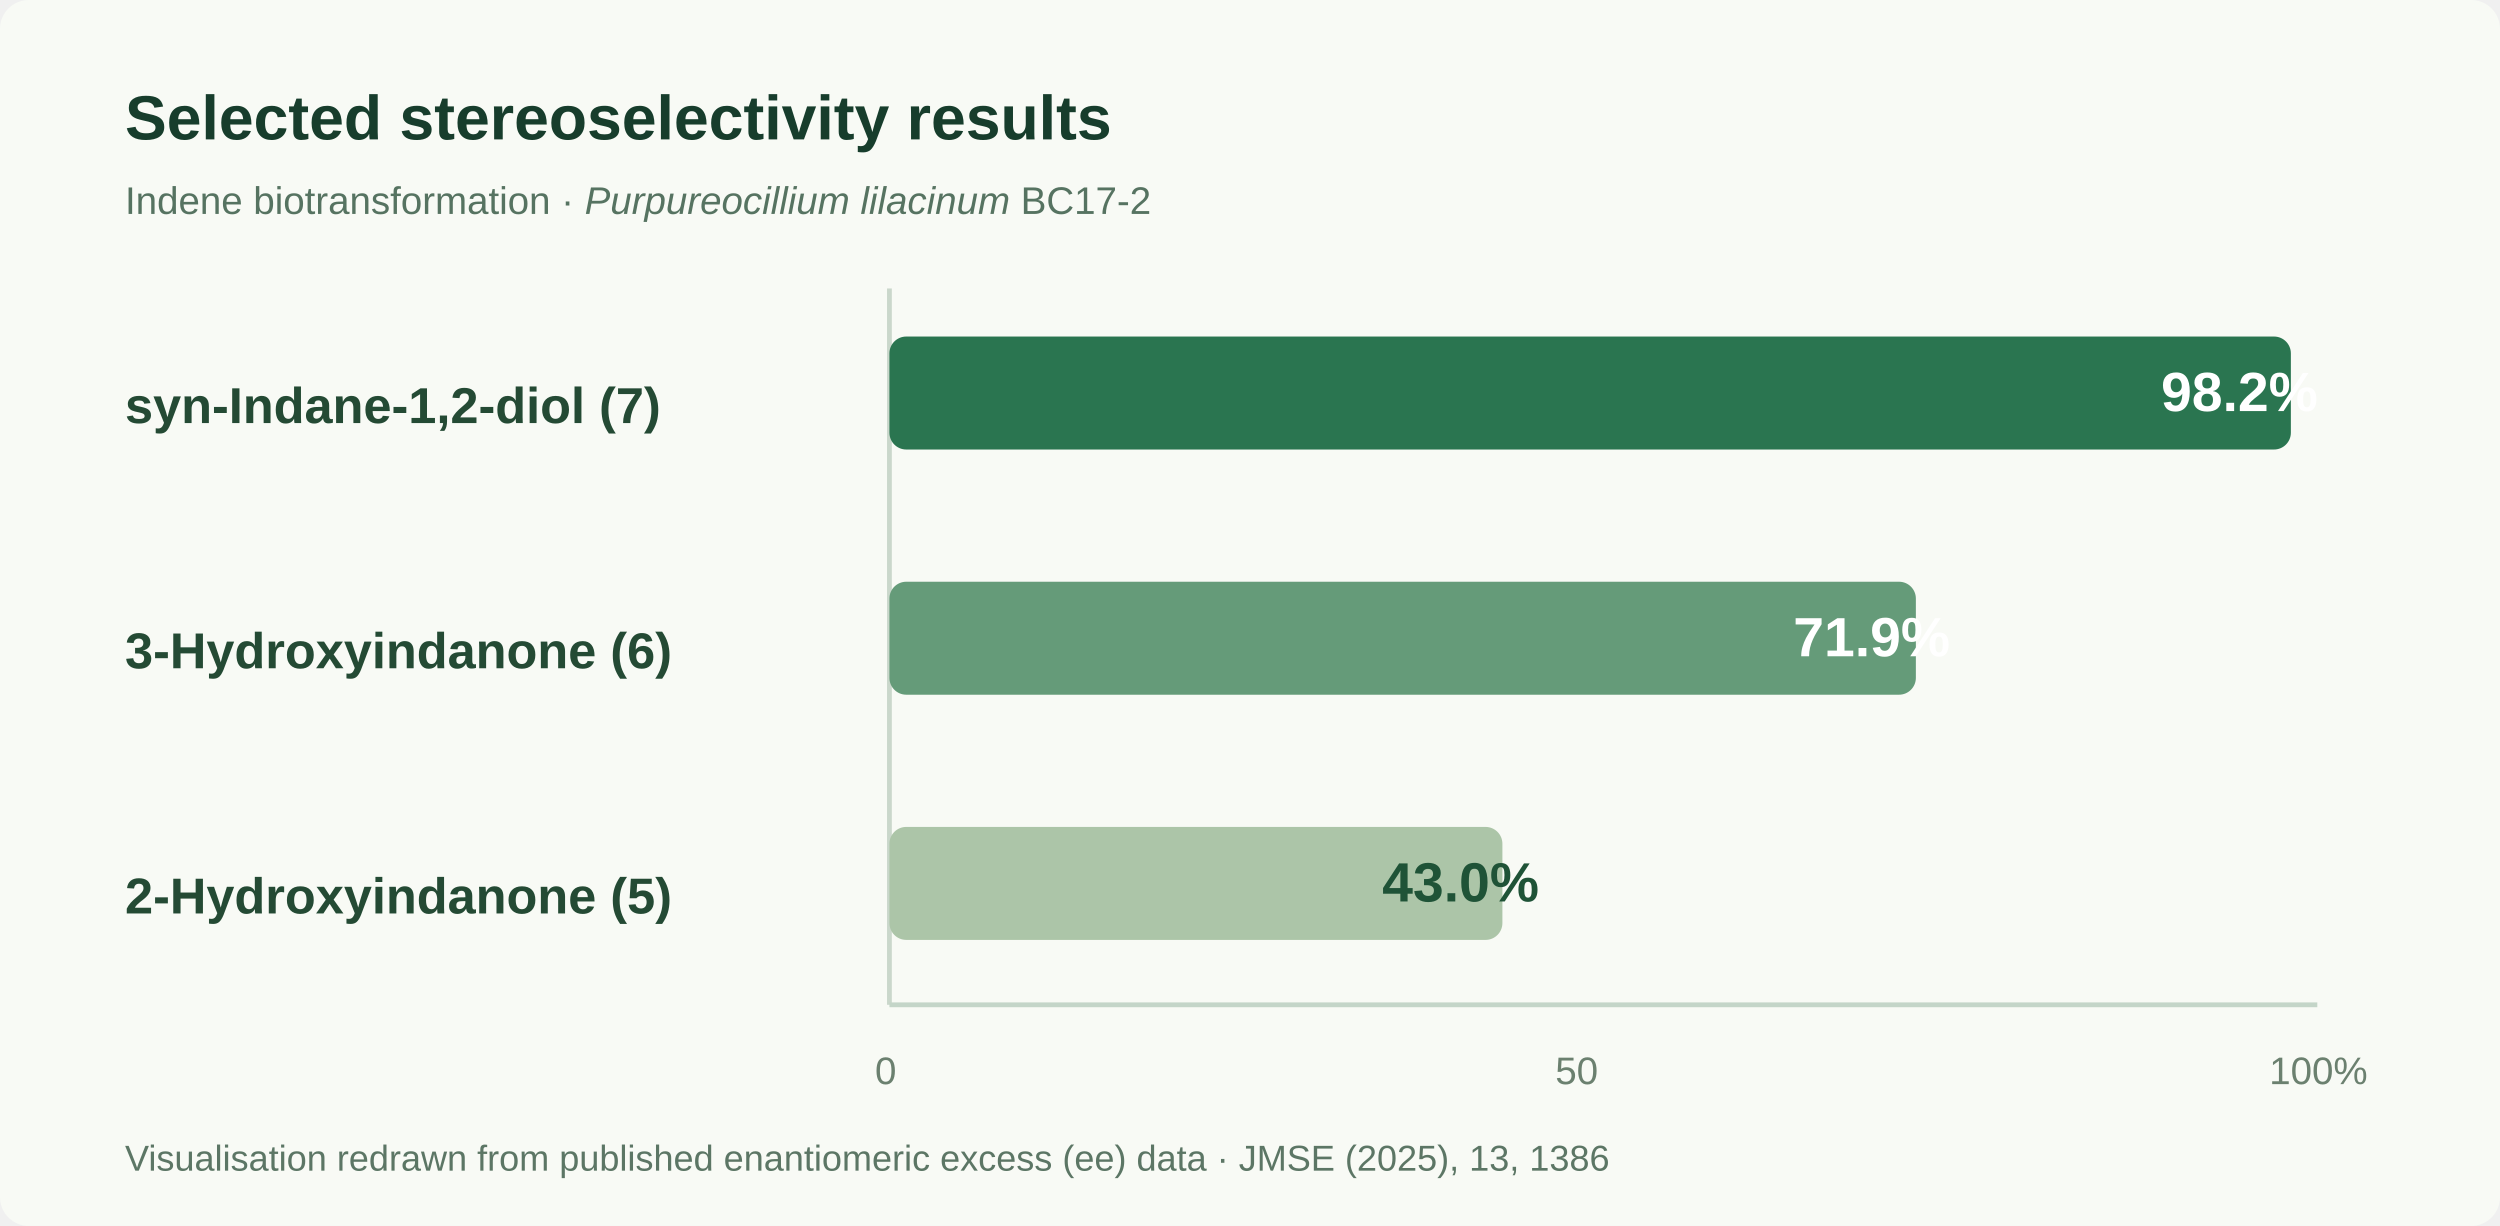
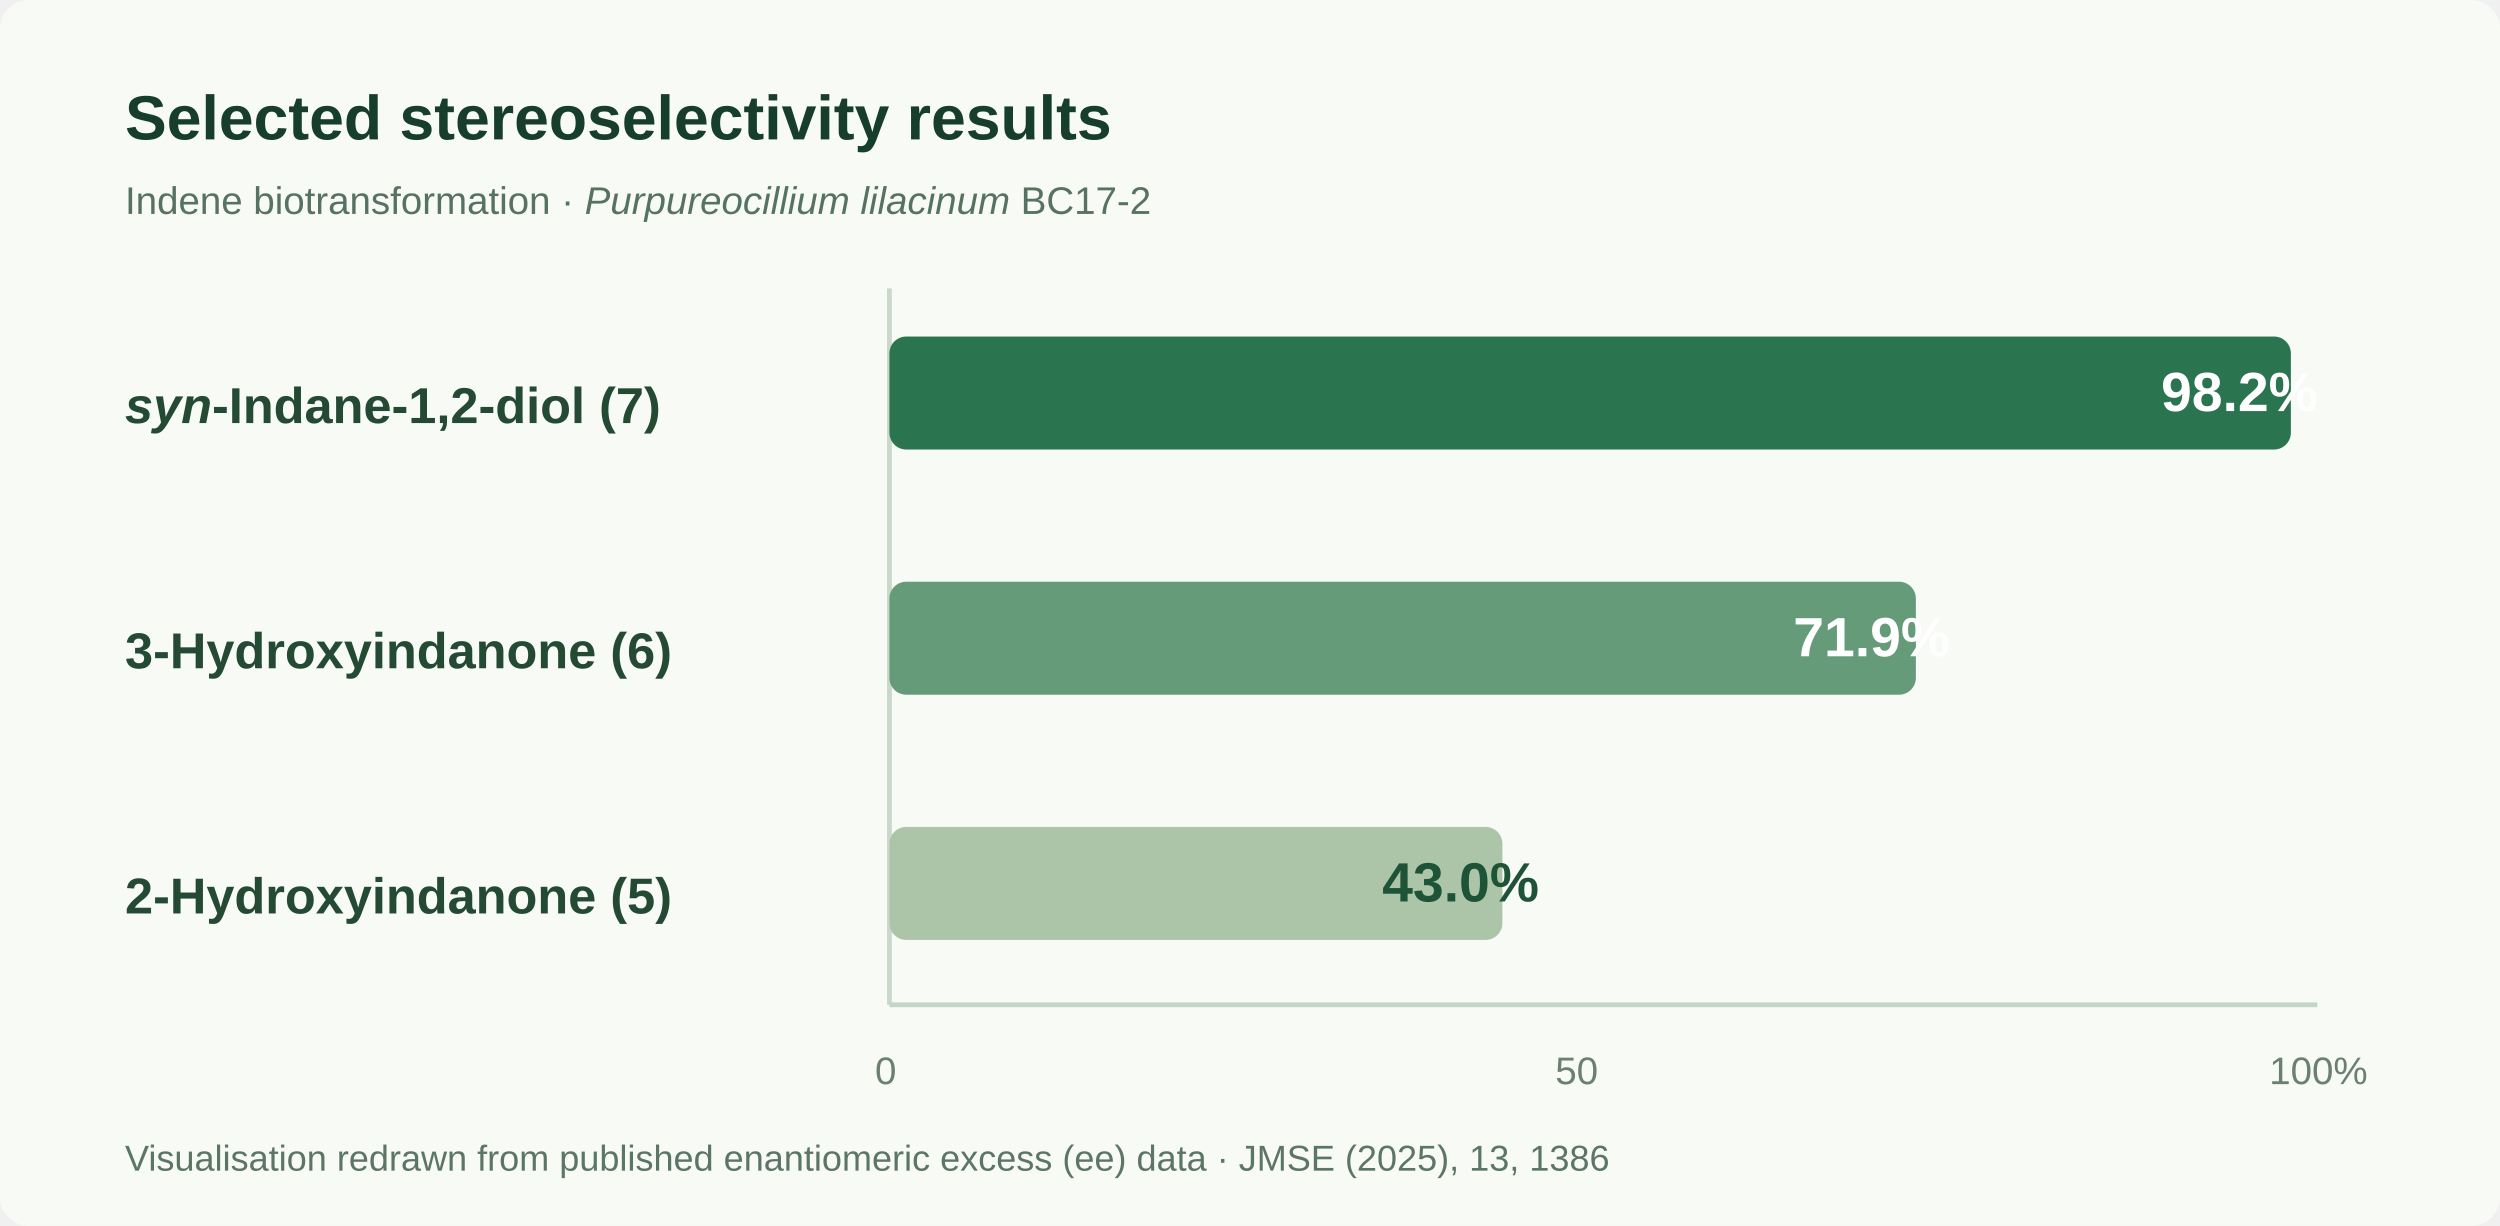
<svg xmlns="http://www.w3.org/2000/svg" viewBox="0 0 1040 510" role="img" aria-label="Selected enantiomeric excesses for products obtained from indene using Purpureocillium lilacinum: syn-indane-1,2-diol 98.2 percent, 3-hydroxyindanone 71.9 percent, and 2-hydroxyindanone 43 percent">
  <rect width="1040" height="510" fill="#f8faf5" rx="12" />
  <text x="52" y="58" font-family="Arial,sans-serif" font-size="26" font-weight="700" fill="#173d2c">Selected stereoselectivity results</text>
  <text x="52" y="89" font-family="Arial,sans-serif" font-size="16" fill="#567361">Indene biotransformation · <tspan font-style="italic">Purpureocillium lilacinum</tspan> BC17-2</text>
  <line x1="370" y1="120" x2="370" y2="418" stroke="#cad7cb" stroke-width="2" />
  <line x1="370" y1="418" x2="964" y2="418" stroke="#c4d5c8" stroke-width="2" />
  <g font-family="Arial,sans-serif" font-size="16" fill="#6b806f">
    <text x="364" y="451">0</text>
    <text x="647" y="451">50</text>
    <text x="944" y="451">100%</text>
  </g>
  <g font-family="Arial,sans-serif" font-size="21" font-weight="600" fill="#244a34">
-     <text x="52" y="176">syn-Indane-1,2-diol (7)</text>
+     <text x="52" y="176">
+       <tspan font-style="italic">syn</tspan>-Indane-1,2-diol (7)</text>
    <text x="52" y="278">3-Hydroxyindanone (6)</text>
    <text x="52" y="380">2-Hydroxyindanone (5)</text>
  </g>
  <g>
    <rect x="370" y="140" width="583" height="47" rx="7" fill="#2a7550" />
    <rect x="370" y="242" width="427" height="47" rx="7" fill="#659b79" />
    <rect x="370" y="344" width="255" height="47" rx="7" fill="#acc5a8" />
  </g>
  <g font-family="Arial,sans-serif" font-size="23" font-weight="700">
    <text x="899" y="171" fill="#fff">98.2%</text>
    <text x="746" y="273" fill="#fff">71.9%</text>
    <text x="575" y="375" fill="#1f5337">43.0%</text>
  </g>
  <text x="52" y="487" font-family="Arial,sans-serif" font-size="15" fill="#5c7665">Visualisation redrawn from published enantiomeric excess (ee) data · JMSE (2025), 13, 1386</text>
</svg>
